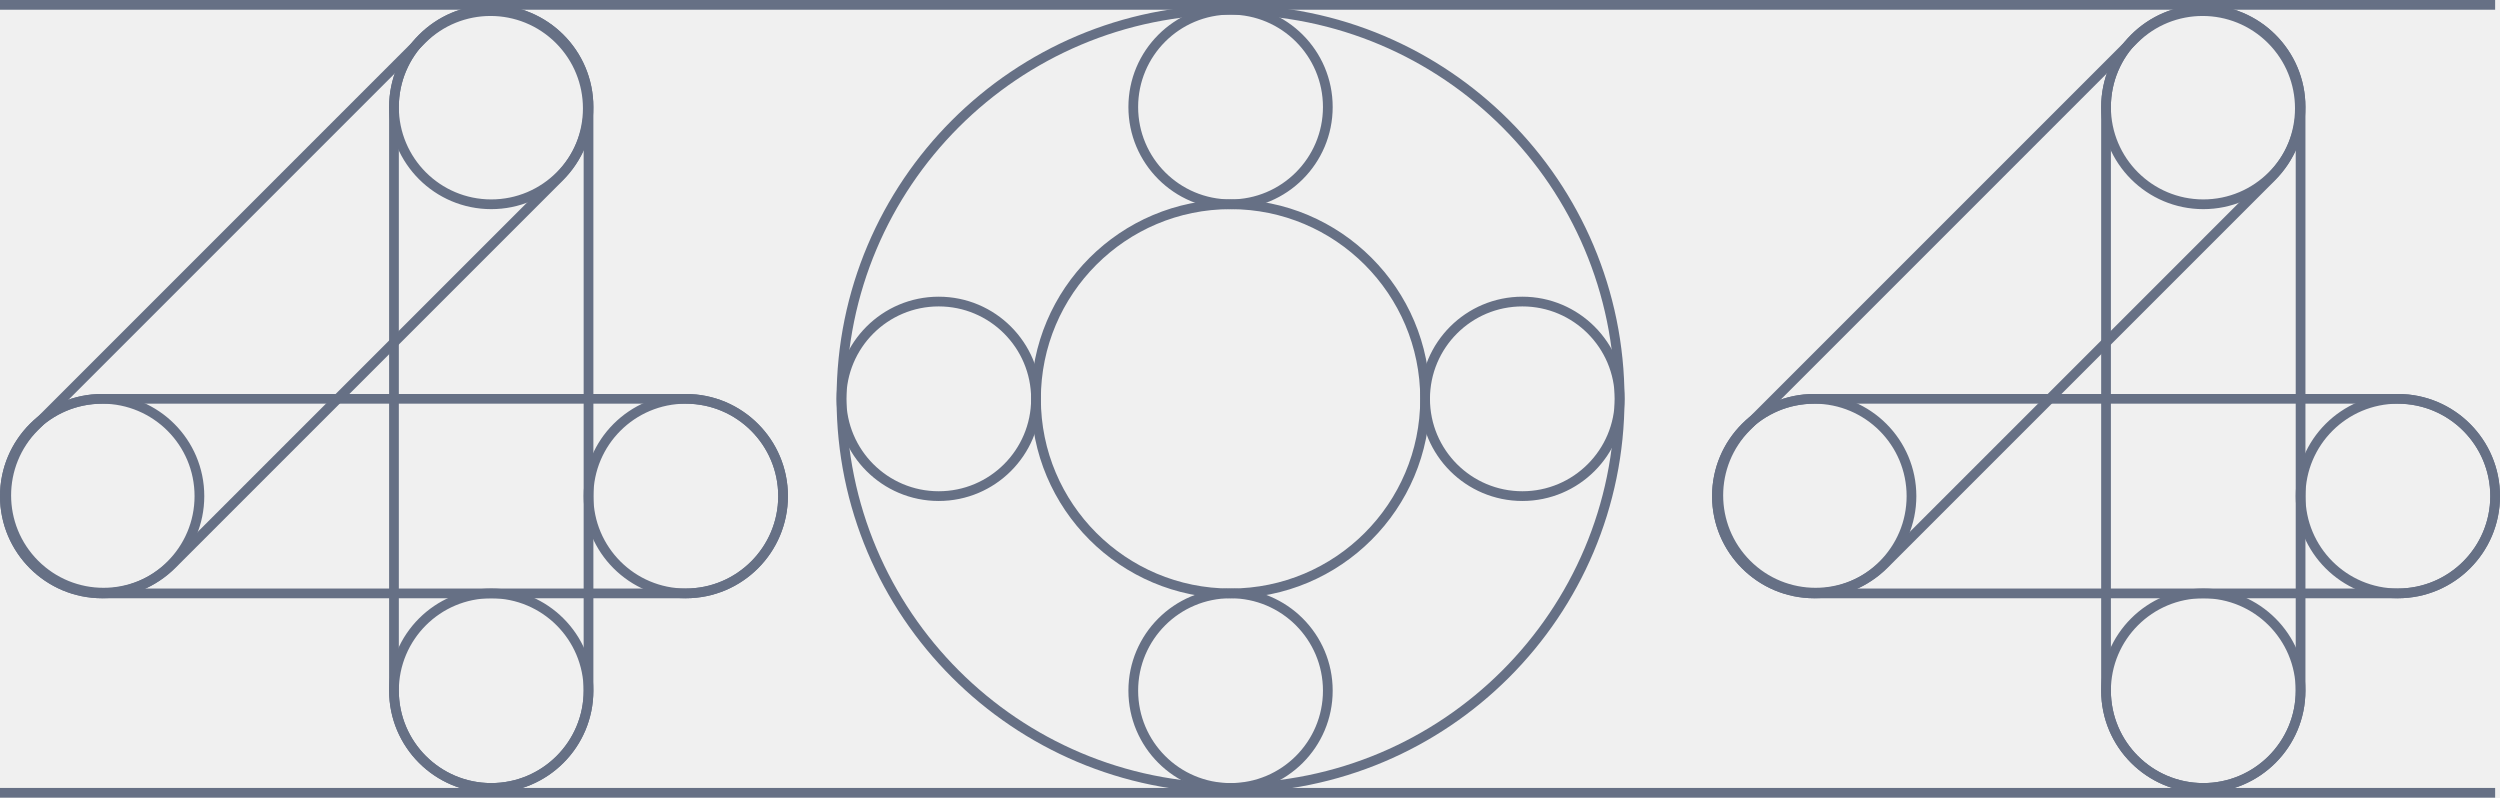
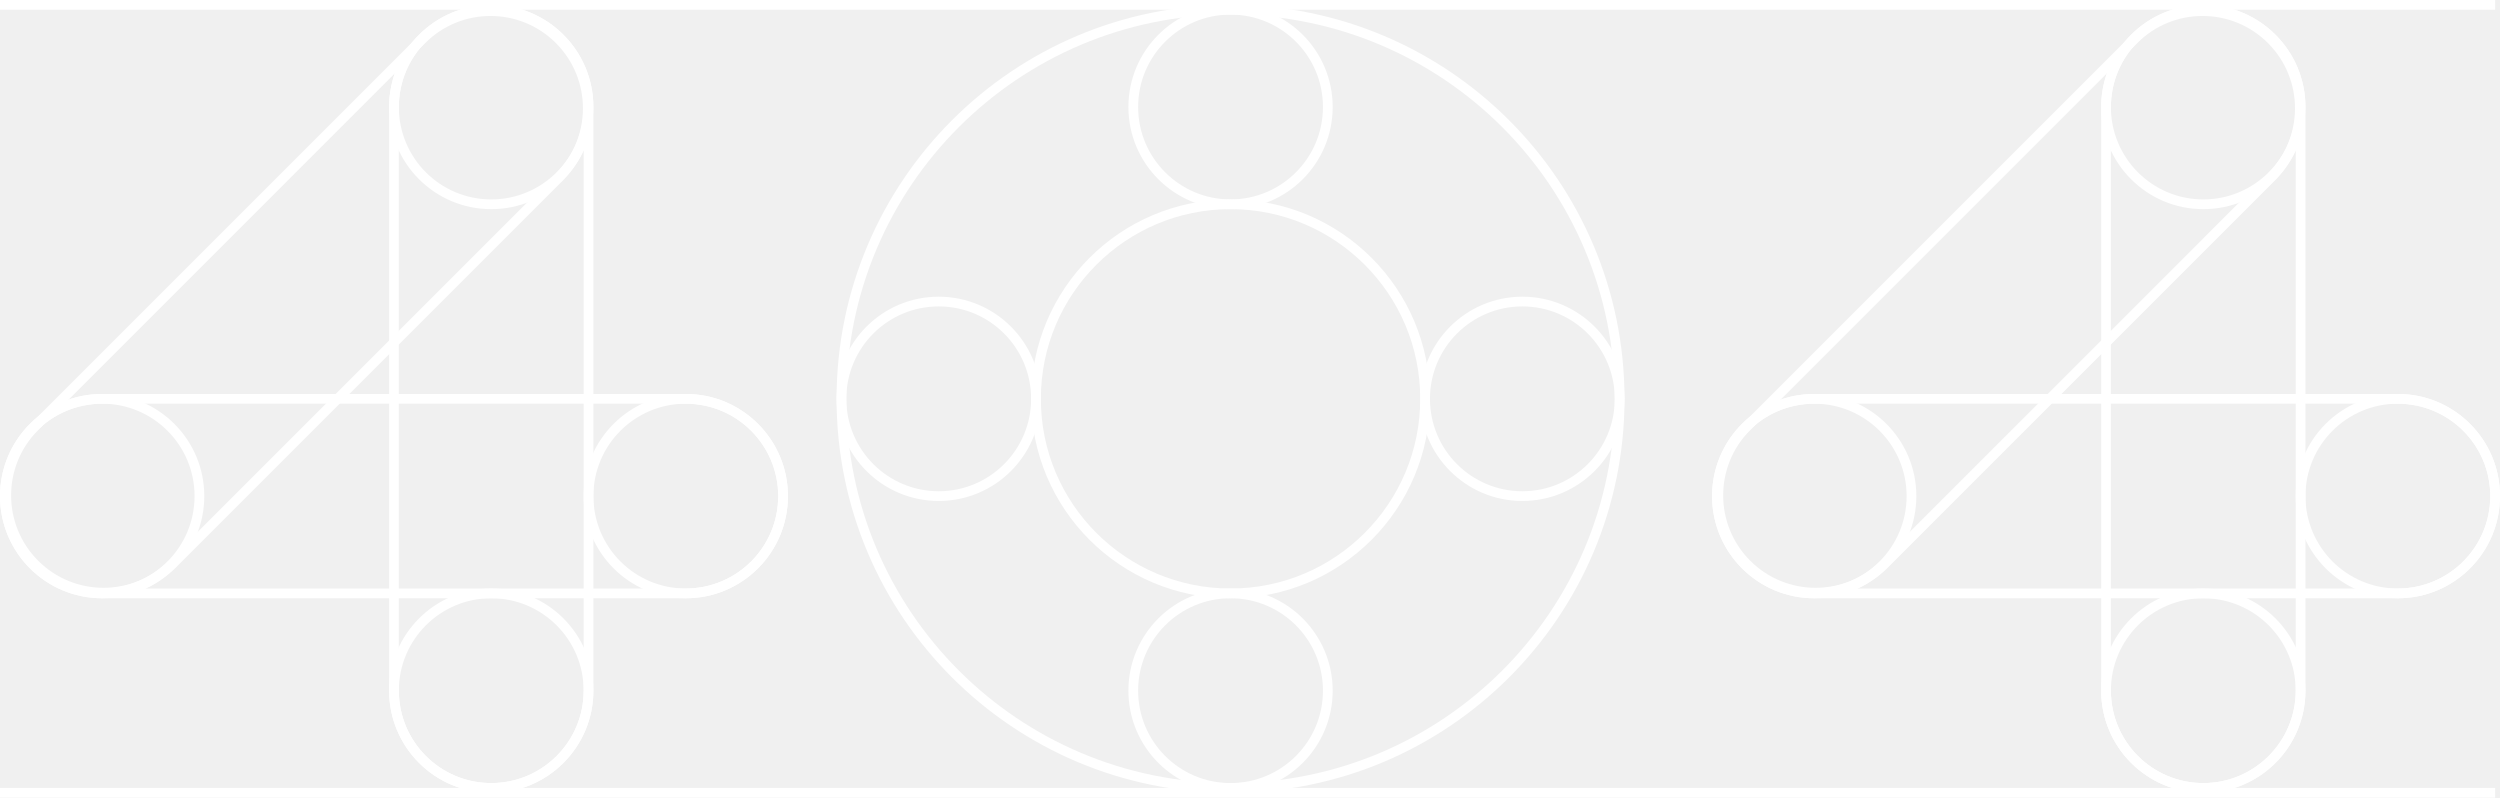
<svg xmlns="http://www.w3.org/2000/svg" width="514" height="164" viewBox="0 0 514 164" fill="none">
-   <circle cx="101" cy="22" r="20" stroke="#667085" stroke-width="2" />
-   <circle cx="101" cy="142" r="20" stroke="#667085" stroke-width="2" />
-   <circle cx="21" cy="102" r="20" stroke="#667085" stroke-width="2" />
-   <circle cx="141" cy="102" r="20" stroke="#667085" stroke-width="2" />
-   <circle cx="193" cy="82" r="20" stroke="#667085" stroke-width="2" />
-   <circle cx="313" cy="82" r="20" stroke="#667085" stroke-width="2" />
-   <circle cx="253" cy="22" r="20" stroke="#667085" stroke-width="2" />
-   <circle cx="253" cy="142" r="20" stroke="#667085" stroke-width="2" />
-   <path d="M1 102C1 90.954 9.954 82 21 82H141C152.046 82 161 90.954 161 102C161 113.046 152.046 122 141 122H21C9.954 122 1 113.046 1 102Z" stroke="#667085" stroke-width="2" />
-   <path d="M101 162C89.954 162 81 153.046 81 142L81 22C81 10.954 89.954 2 101 2C112.046 2 121 10.954 121 22L121 142C121 153.046 112.046 162 101 162Z" stroke="#667085" stroke-width="2" />
-   <path d="M7.142 115.995C-0.668 108.184 -0.668 95.521 7.142 87.711L86.711 8.142C94.521 0.332 107.184 0.332 114.995 8.142C122.805 15.953 122.805 28.616 114.995 36.426L35.426 115.995C27.616 123.805 14.953 123.805 7.142 115.995Z" stroke="#667085" stroke-width="2" />
-   <circle cx="453" cy="22" r="20" stroke="#667085" stroke-width="2" />
-   <circle cx="453" cy="142" r="20" stroke="#667085" stroke-width="2" />
-   <circle cx="373" cy="102" r="20" stroke="#667085" stroke-width="2" />
-   <circle cx="493" cy="102" r="20" stroke="#667085" stroke-width="2" />
-   <path d="M353 102C353 90.954 361.954 82 373 82H493C504.046 82 513 90.954 513 102C513 113.046 504.046 122 493 122H373C361.954 122 353 113.046 353 102Z" stroke="#667085" stroke-width="2" />
-   <path d="M453 162C441.954 162 433 153.046 433 142L433 22C433 10.954 441.954 2 453 2C464.046 2 473 10.954 473 22L473 142C473 153.046 464.046 162 453 162Z" stroke="#667085" stroke-width="2" />
-   <path d="M359.142 115.995C351.332 108.184 351.332 95.521 359.142 87.711L438.711 8.142C446.521 0.332 459.184 0.332 466.995 8.142C474.805 15.953 474.805 28.616 466.995 36.426L387.426 115.995C379.616 123.805 366.953 123.805 359.142 115.995Z" stroke="#667085" stroke-width="2" />
-   <circle cx="253" cy="82" r="80" stroke="#667085" stroke-width="2" />
-   <circle cx="253" cy="82" r="40" stroke="#667085" stroke-width="2" />
-   <line x1="8.74228e-08" y1="1" x2="513" y2="1" stroke="#667085" stroke-width="2" />
-   <line x1="-8.74228e-08" y1="163" x2="513" y2="163" stroke="#667085" stroke-width="2" />
+   <circle cx="101" cy="22" r="20" stroke="#ffffff" stroke-width="2" />
+   <circle cx="101" cy="142" r="20" stroke="#ffffff" stroke-width="2" />
+   <circle cx="21" cy="102" r="20" stroke="#ffffff" stroke-width="2" />
+   <circle cx="141" cy="102" r="20" stroke="#ffffff" stroke-width="2" />
+   <circle cx="193" cy="82" r="20" stroke="#ffffff" stroke-width="2" />
+   <circle cx="313" cy="82" r="20" stroke="#ffffff" stroke-width="2" />
+   <circle cx="253" cy="22" r="20" stroke="#ffffff" stroke-width="2" />
+   <circle cx="253" cy="142" r="20" stroke="#ffffff" stroke-width="2" />
+   <path d="M1 102C1 90.954 9.954 82 21 82H141C152.046 82 161 90.954 161 102C161 113.046 152.046 122 141 122H21C9.954 122 1 113.046 1 102Z" stroke="#ffffff" stroke-width="2" />
+   <path d="M101 162C89.954 162 81 153.046 81 142L81 22C81 10.954 89.954 2 101 2C112.046 2 121 10.954 121 22L121 142C121 153.046 112.046 162 101 162Z" stroke="#ffffff" stroke-width="2" />
+   <path d="M7.142 115.995C-0.668 108.184 -0.668 95.521 7.142 87.711L86.711 8.142C94.521 0.332 107.184 0.332 114.995 8.142C122.805 15.953 122.805 28.616 114.995 36.426L35.426 115.995C27.616 123.805 14.953 123.805 7.142 115.995Z" stroke="#ffffff" stroke-width="2" />
+   <circle cx="453" cy="22" r="20" stroke="#ffffff" stroke-width="2" />
+   <circle cx="453" cy="142" r="20" stroke="#ffffff" stroke-width="2" />
+   <circle cx="373" cy="102" r="20" stroke="#ffffff" stroke-width="2" />
+   <circle cx="493" cy="102" r="20" stroke="#ffffff" stroke-width="2" />
+   <path d="M353 102C353 90.954 361.954 82 373 82H493C504.046 82 513 90.954 513 102C513 113.046 504.046 122 493 122H373C361.954 122 353 113.046 353 102Z" stroke="#ffffff" stroke-width="2" />
+   <path d="M453 162C441.954 162 433 153.046 433 142L433 22C433 10.954 441.954 2 453 2C464.046 2 473 10.954 473 22L473 142C473 153.046 464.046 162 453 162Z" stroke="#ffffff" stroke-width="2" />
+   <path d="M359.142 115.995C351.332 108.184 351.332 95.521 359.142 87.711L438.711 8.142C446.521 0.332 459.184 0.332 466.995 8.142C474.805 15.953 474.805 28.616 466.995 36.426L387.426 115.995C379.616 123.805 366.953 123.805 359.142 115.995Z" stroke="#ffffff" stroke-width="2" />
+   <circle cx="253" cy="82" r="80" stroke="#ffffff" stroke-width="2" />
+   <circle cx="253" cy="82" r="40" stroke="#ffffff" stroke-width="2" />
+   <line x1="8.74228e-08" y1="1" x2="513" y2="1" stroke="#ffffff" stroke-width="2" />
+   <line x1="-8.74228e-08" y1="163" x2="513" y2="163" stroke="#ffffff" stroke-width="2" />
</svg>
